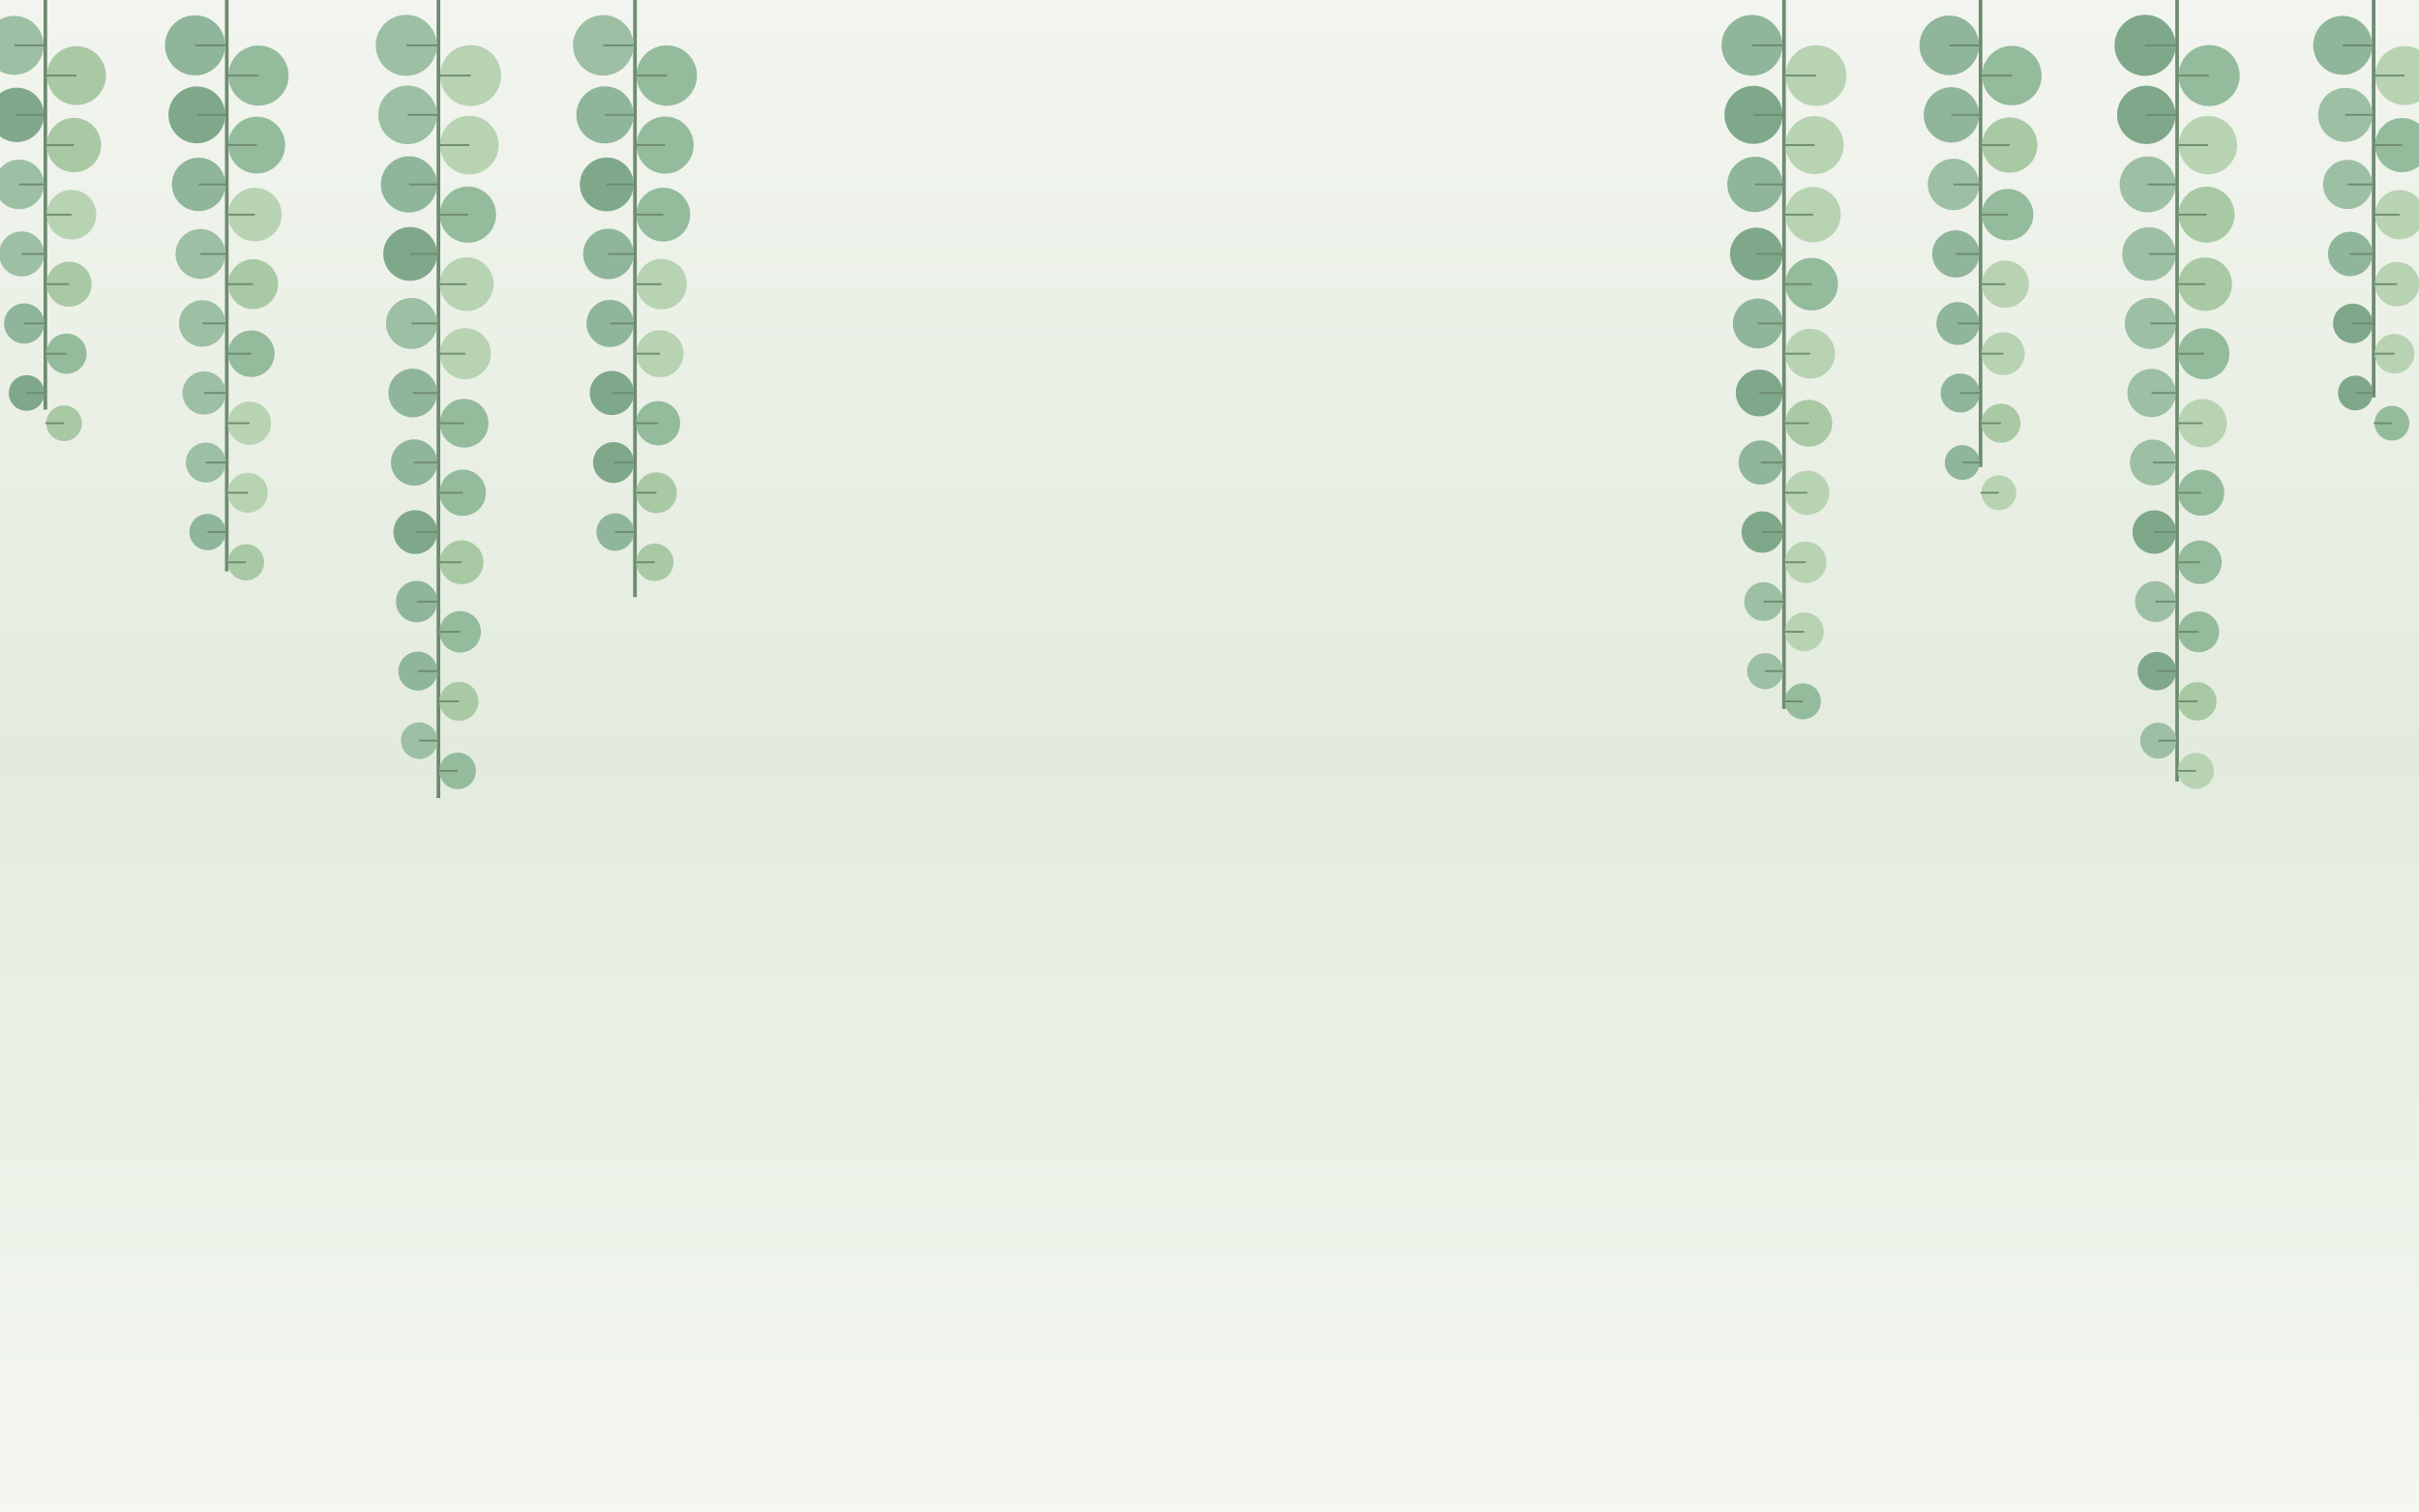
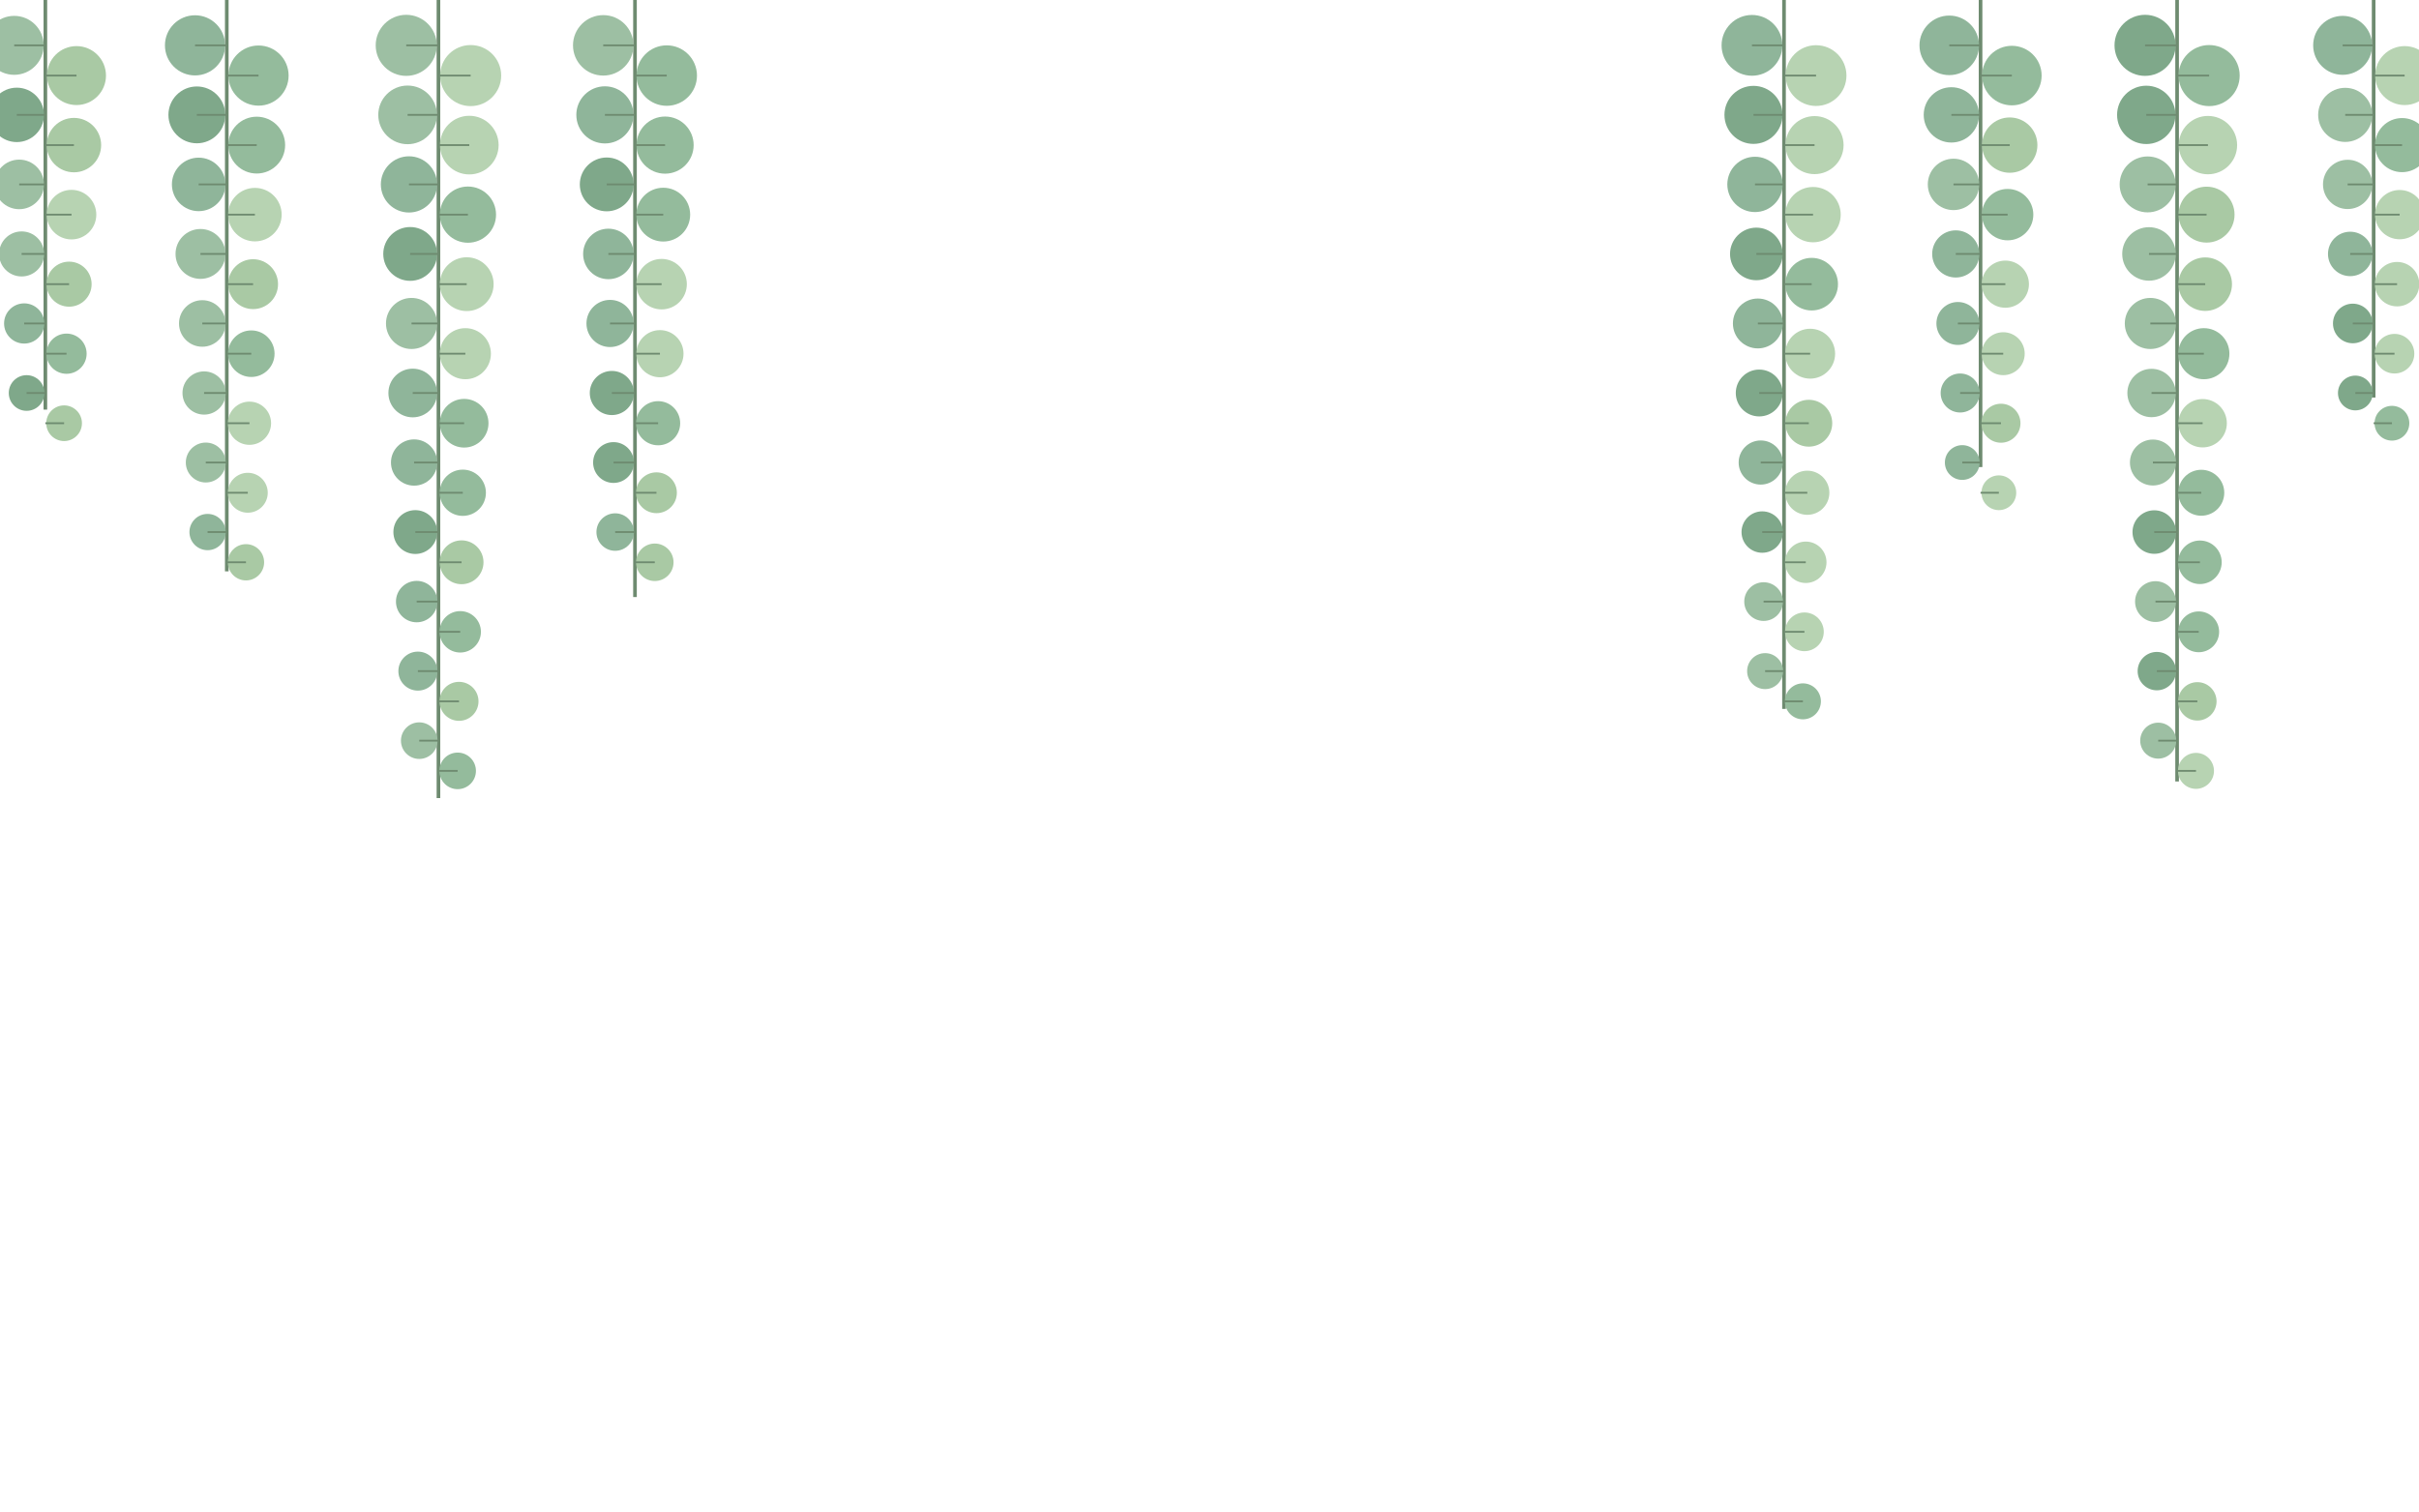
<svg xmlns="http://www.w3.org/2000/svg" viewBox="0 0 1600 1000" preserveAspectRatio="xMidYMid slice">
  <defs>
    <linearGradient id="bg" x1="0" y1="0" x2="0" y2="1">
      <stop offset="0" stop-color="#F2F5EF" />
      <stop offset="0.5" stop-color="#E3EBDE" />
      <stop offset="1" stop-color="#F4F7F1" />
    </linearGradient>
    <linearGradient id="g1" x1="0" y1="0" x2="1" y2="1">
      <stop offset="0" stop-color="#4F7A5A" />
      <stop offset=".5" stop-color="#9DBFA3" />
      <stop offset="1" stop-color="#6E9A77" />
    </linearGradient>
    <radialGradient id="glow">
      <stop offset="0" stop-color="#FFFFFF" stop-opacity=".55" />
      <stop offset="1" stop-color="#FFFFFF" stop-opacity="0" />
    </radialGradient>
    <radialGradient id="glow2">
      <stop offset="0" stop-color="#C9DCC4" stop-opacity=".45" />
      <stop offset="1" stop-color="#C9DCC4" stop-opacity="0" />
    </radialGradient>
    <radialGradient id="spark">
      <stop offset="0" stop-color="#FFFFFF" stop-opacity=".95" />
      <stop offset=".35" stop-color="#9DBFA3" stop-opacity=".6" />
      <stop offset="1" stop-color="#9DBFA3" stop-opacity="0" />
    </radialGradient>
    <radialGradient id="vig" cx=".5" cy=".5" r=".75">
      <stop offset=".55" stop-color="#000" stop-opacity="0" />
      <stop offset="1" stop-color="#000" stop-opacity="0.08" />
    </radialGradient>
    <linearGradient id="sheen" x1="0" y1="0" x2="1" y2="0">
      <stop offset="0" stop-color="#FFFFFF" stop-opacity="0" />
      <stop offset=".5" stop-color="#FFFFFF" stop-opacity=".9" />
      <stop offset="1" stop-color="#FFFFFF" stop-opacity="0" />
    </linearGradient>
  </defs>
  <style>.fb{transform-box:fill-box;transform-origin:center}
.ob{transform-box:fill-box;transform-origin:center bottom}
.ot{transform-box:fill-box;transform-origin:center top}
.spin{animation:spin 300s linear infinite}
.spinr{animation:spinr 300s linear infinite}
.glint{animation:glint 12s ease-in-out infinite}
.pulse{animation:pulse 6s ease-in-out infinite}
.tw{opacity:0;animation:tw 5s ease-in-out infinite}
.rise{opacity:0;animation:rise 20s linear infinite}
.riseFar{opacity:0;animation:riseFar 24s linear infinite}
.balloon{animation:balloon 26s linear infinite}
.fall{animation:fall 18s linear infinite}
.spinp{animation:spin 6s linear infinite}
.sway{animation:sway 7s ease-in-out infinite}
.bob{animation:bob 4s ease-in-out infinite}
.floatA{animation:floatA 28s ease-in-out infinite}
.floatB{animation:floatB 34s ease-in-out infinite}
.drift{animation:drift 90s linear infinite}
.sand{opacity:0;animation:sand 14s linear infinite}
.wave{animation:wave 14s linear infinite}
.grow{animation:grow 5s ease-in-out infinite}
.flick{animation:flick 7s steps(1) infinite}
.ripple{opacity:0;animation:ripple 4s ease-out infinite}
.comet{fill:none;stroke-linecap:round;stroke-dasharray:24 1976;animation:comet 6s linear infinite}
.shoot{fill:none;stroke-linecap:round;stroke-dasharray:90 3000;animation:shoot 9s ease-in infinite}
.aurA{animation:aurA 16s ease-in-out infinite}
.aurB{animation:aurB 21s ease-in-out infinite}
.sweep{animation:sweep 22s ease-in-out infinite}
.firefly{opacity:0;animation:firefly 9s ease-in-out infinite}
@keyframes spin{to{transform:rotate(360deg)}}
@keyframes spinr{to{transform:rotate(-360deg)}}
@keyframes glint{0%,100%{opacity:.7}50%{opacity:1}}
@keyframes pulse{0%,100%{opacity:.55}50%{opacity:1}}
@keyframes tw{0%,100%{opacity:0;transform:scale(.6)}50%{opacity:1;transform:scale(1)}}
@keyframes rise{0%{transform:translateY(0);opacity:0}15%{opacity:.85}85%{opacity:.5}100%{transform:translateY(-620px);opacity:0}}
@keyframes riseFar{0%{transform:translateY(0);opacity:0}10%{opacity:.8}90%{opacity:.6}100%{transform:translateY(-1150px);opacity:0}}
@keyframes balloon{0%{transform:translate(0,0)}25%{transform:translate(18px,-300px)}50%{transform:translate(-12px,-600px)}75%{transform:translate(14px,-900px)}100%{transform:translate(0,-1250px)}}
@keyframes fall{0%{transform:translate(0,0)}25%{transform:translate(45px,280px)}50%{transform:translate(-25px,560px)}75%{transform:translate(40px,840px)}100%{transform:translate(10px,1120px)}}
@keyframes sway{0%,100%{transform:rotate(-2.5deg)}50%{transform:rotate(2.5deg)}}
@keyframes bob{0%,100%{transform:translateY(0)}50%{transform:translateY(-10px)}}
@keyframes floatA{0%,100%{transform:translate(0,0)}50%{transform:translate(220px,120px)}}
@keyframes floatB{0%,100%{transform:translate(0,0)}50%{transform:translate(-240px,-110px)}}
@keyframes drift{from{transform:translateX(0)}to{transform:translateX(2300px)}}
@keyframes sand{0%{transform:translate(0,0);opacity:0}15%{opacity:.7}85%{opacity:.4}100%{transform:translate(-420px,-40px);opacity:0}}
@keyframes wave{from{transform:translateX(0)}to{transform:translateX(-800px)}}
@keyframes grow{0%,100%{transform:scaleY(.45)}50%{transform:scaleY(1)}}
@keyframes flick{0%,100%{opacity:.95}40%{opacity:.25}55%{opacity:.95}80%{opacity:.4}}
@keyframes ripple{0%{opacity:.8;transform:scale(.3)}100%{opacity:0;transform:scale(2.4)}}
@keyframes comet{from{stroke-dashoffset:2000}to{stroke-dashoffset:0}}
@keyframes shoot{0%{stroke-dashoffset:90}12%{stroke-dashoffset:-330}100%{stroke-dashoffset:-330}}
@keyframes aurA{0%,100%{transform:translateX(0) scaleY(1);opacity:.7}50%{transform:translateX(120px) scaleY(1.15);opacity:1}}
@keyframes aurB{0%,100%{transform:translateX(0) scaleY(1.1);opacity:.85}50%{transform:translateX(-140px) scaleY(.9);opacity:.55}}
@keyframes sweep{0%{transform:translateX(-1900px)}60%,100%{transform:translateX(1900px)}}
@keyframes firefly{0%,100%{opacity:0;transform:translate(0,0)}30%{opacity:1}50%{opacity:.6;transform:translate(30px,-40px)}70%{opacity:1}}.beam{animation:beam 7s ease-in-out infinite}
.tilt{animation:tilt 9s ease-in-out infinite}
.flash{opacity:0;animation:flash 6s ease-in-out infinite}
.billow{animation:billow 9s ease-in-out infinite}
.draw{fill:none;stroke-dasharray:2000 2000;animation:draw 12s ease-in-out infinite}
.donut{fill:none;stroke-dasharray:999 999;animation:donut 10s ease-in-out infinite}
.meridian{animation:meridian 12s linear infinite}
.rain{animation:rain 9s linear infinite}
.plane{animation:plane 26s linear infinite}
.trail{animation:trail 1.6s linear infinite}
.search{animation:search 10s ease-in-out infinite}
.flap{animation:flap .9s ease-in-out infinite}
.wing{animation:wing .5s ease-in-out infinite}
.fly{animation:fly 30s linear infinite}
.flutter{animation:flutter 24s ease-in-out infinite}
.swim{animation:swim 34s linear infinite}
.tail{animation:tail 1.2s ease-in-out infinite}
.orbit{animation:spin 40s linear infinite}
.swing{animation:swing 5s ease-in-out infinite}
.gust{fill:none;stroke-dasharray:160 1840;animation:gust 7s linear infinite}
.shimmer{opacity:.2;animation:shimmer 3s ease-in-out infinite}
.walk{animation:walk 120s linear infinite}
@keyframes beam{0%,100%{opacity:.25;transform:scaleY(.82)}50%{opacity:.7;transform:scaleY(1)}}
@keyframes tilt{0%,100%{transform:rotate(-6deg) translateY(0)}50%{transform:rotate(6deg) translateY(-14px)}}
@keyframes flash{0%,70%,100%{opacity:0;transform:scale(.4)}80%{opacity:1;transform:scale(1.2)}}
@keyframes billow{0%,100%{transform:skewX(0deg) scaleX(1)}50%{transform:skewX(1.4deg) scaleX(1.03)}}
@keyframes draw{0%{stroke-dashoffset:2000;opacity:1}45%,80%{stroke-dashoffset:0;opacity:1}100%{stroke-dashoffset:0;opacity:0}}
@keyframes donut{0%,100%{stroke-dashoffset:999}50%{stroke-dashoffset:260}}
@keyframes meridian{0%{transform:scaleX(1)}25%{transform:scaleX(0)}50%{transform:scaleX(-1)}75%{transform:scaleX(0)}100%{transform:scaleX(1)}}
@keyframes rain{from{transform:translateY(0)}to{transform:translateY(1300px)}}
@keyframes plane{0%{transform:translate(0,0)}100%{transform:translate(2300px,-620px)}}
@keyframes trail{to{stroke-dashoffset:-28}}
@keyframes search{0%,100%{transform:rotate(-24deg)}50%{transform:rotate(24deg)}}
@keyframes flap{0%,100%{transform:scaleY(1)}50%{transform:scaleY(-.6)}}
@keyframes wing{0%,100%{transform:scaleX(1)}50%{transform:scaleX(.25)}}
@keyframes fly{0%{transform:translate(0,0)}100%{transform:translate(2200px,-160px)}}
@keyframes flutter{0%{transform:translate(0,0)}25%{transform:translate(380px,-120px)}50%{transform:translate(760px,40px)}75%{transform:translate(1140px,-90px)}100%{transform:translate(1900px,10px)}}
@keyframes swim{0%{transform:translate(0,0)}50%{transform:translate(1100px,-40px)}100%{transform:translate(2200px,0)}}
@keyframes tail{0%,100%{transform:rotate(-14deg)}50%{transform:rotate(14deg)}}
@keyframes swing{0%,100%{transform:rotate(-7deg)}50%{transform:rotate(7deg)}}
@keyframes gust{from{stroke-dashoffset:2000}to{stroke-dashoffset:0}}
@keyframes shimmer{0%,100%{opacity:.15}50%{opacity:.85}}
@keyframes walk{from{transform:translateX(0)}to{transform:translateX(-2100px)}}</style>
-   <rect width="1600" height="1000" fill="url(#bg)" />
  <g transform="translate(30 -10)">
    <g class="sway ot" style="animation-duration:7.5s;animation-delay:-4.9s">
      <path d="M0 0V281" stroke="#6E8B70" stroke-width="2.4" />
      <circle cx="-20.6" cy="40" r="19.5" fill="#9DBFA3" />
      <circle cx="20.6" cy="60" r="19.5" fill="#A9C9A4" />
      <path d="M0 40L-20.6 40M0 60L20.6 60" stroke="#6E8B70" stroke-width="1.2" />
      <circle cx="-18.9" cy="86" r="18" fill="#7FA88A" />
      <circle cx="18.9" cy="106" r="18" fill="#A9C9A4" />
      <path d="M0 86L-18.9 86M0 106L18.9 106" stroke="#6E8B70" stroke-width="1.2" />
      <circle cx="-17.3" cy="132" r="16.4" fill="#9DBFA3" />
      <circle cx="17.3" cy="152" r="16.4" fill="#B7D3B2" />
      <path d="M0 132L-17.3 132M0 152L17.3 152" stroke="#6E8B70" stroke-width="1.2" />
      <circle cx="-15.7" cy="178" r="14.9" fill="#9DBFA3" />
      <circle cx="15.7" cy="198" r="14.9" fill="#A9C9A4" />
      <path d="M0 178L-15.7 178M0 198L15.7 198" stroke="#6E8B70" stroke-width="1.2" />
      <circle cx="-14" cy="224" r="13.3" fill="#8FB59A" />
      <circle cx="14" cy="244" r="13.3" fill="#94BB9C" />
      <path d="M0 224L-14 224M0 244L14 244" stroke="#6E8B70" stroke-width="1.2" />
      <circle cx="-12.4" cy="270" r="11.8" fill="#7FA88A" />
      <circle cx="12.4" cy="290" r="11.8" fill="#A9C9A4" />
      <path d="M0 270L-12.4 270M0 290L12.4 290" stroke="#6E8B70" stroke-width="1.2" />
    </g>
  </g>
  <g transform="translate(150 -10)">
    <g class="sway ot" style="animation-duration:9.5s;animation-delay:-4.2s">
      <path d="M0 0V388" stroke="#6E8B70" stroke-width="2.4" />
      <circle cx="-21" cy="40" r="19.9" fill="#8FB59A" />
      <circle cx="21" cy="60" r="19.9" fill="#94BB9C" />
      <path d="M0 40L-21 40M0 60L21 60" stroke="#6E8B70" stroke-width="1.2" />
      <circle cx="-19.8" cy="86" r="18.8" fill="#7FA88A" />
      <circle cx="19.8" cy="106" r="18.8" fill="#94BB9C" />
      <path d="M0 86L-19.8 86M0 106L19.8 106" stroke="#6E8B70" stroke-width="1.2" />
      <circle cx="-18.6" cy="132" r="17.7" fill="#8FB59A" />
      <circle cx="18.6" cy="152" r="17.7" fill="#B7D3B2" />
      <path d="M0 132L-18.6 132M0 152L18.6 152" stroke="#6E8B70" stroke-width="1.2" />
      <circle cx="-17.4" cy="178" r="16.5" fill="#9DBFA3" />
      <circle cx="17.4" cy="198" r="16.5" fill="#A9C9A4" />
      <path d="M0 178L-17.4 178M0 198L17.4 198" stroke="#6E8B70" stroke-width="1.2" />
      <circle cx="-16.2" cy="224" r="15.4" fill="#9DBFA3" />
      <circle cx="16.2" cy="244" r="15.4" fill="#94BB9C" />
      <path d="M0 224L-16.2 224M0 244L16.2 244" stroke="#6E8B70" stroke-width="1.2" />
      <circle cx="-15" cy="270" r="14.3" fill="#9DBFA3" />
      <circle cx="15" cy="290" r="14.3" fill="#B7D3B2" />
      <path d="M0 270L-15 270M0 290L15 290" stroke="#6E8B70" stroke-width="1.2" />
      <circle cx="-13.9" cy="316" r="13.2" fill="#9DBFA3" />
      <circle cx="13.9" cy="336" r="13.2" fill="#B7D3B2" />
      <path d="M0 316L-13.9 316M0 336L13.9 336" stroke="#6E8B70" stroke-width="1.2" />
      <circle cx="-12.7" cy="362" r="12" fill="#8FB59A" />
      <circle cx="12.7" cy="382" r="12" fill="#A9C9A4" />
      <path d="M0 362L-12.7 362M0 382L12.7 382" stroke="#6E8B70" stroke-width="1.2" />
    </g>
  </g>
  <g transform="translate(290 -10)">
    <g class="sway ot" style="animation-duration:6.9s;animation-delay:-1.4s">
      <path d="M0 0V538" stroke="#6E8B70" stroke-width="2.4" />
      <circle cx="-21.3" cy="40" r="20.2" fill="#9DBFA3" />
      <circle cx="21.3" cy="60" r="20.2" fill="#B7D3B2" />
      <path d="M0 40L-21.3 40M0 60L21.3 60" stroke="#6E8B70" stroke-width="1.2" />
      <circle cx="-20.4" cy="86" r="19.4" fill="#9DBFA3" />
      <circle cx="20.4" cy="106" r="19.4" fill="#B7D3B2" />
      <path d="M0 86L-20.4 86M0 106L20.4 106" stroke="#6E8B70" stroke-width="1.2" />
      <circle cx="-19.5" cy="132" r="18.6" fill="#8FB59A" />
      <circle cx="19.5" cy="152" r="18.6" fill="#94BB9C" />
      <path d="M0 132L-19.5 132M0 152L19.5 152" stroke="#6E8B70" stroke-width="1.2" />
      <circle cx="-18.7" cy="178" r="17.8" fill="#7FA88A" />
      <circle cx="18.7" cy="198" r="17.8" fill="#B7D3B2" />
      <path d="M0 178L-18.7 178M0 198L18.7 198" stroke="#6E8B70" stroke-width="1.2" />
      <circle cx="-17.8" cy="224" r="16.9" fill="#9DBFA3" />
      <circle cx="17.8" cy="244" r="16.9" fill="#B7D3B2" />
      <path d="M0 224L-17.8 224M0 244L17.8 244" stroke="#6E8B70" stroke-width="1.2" />
      <circle cx="-17" cy="270" r="16.1" fill="#8FB59A" />
      <circle cx="17" cy="290" r="16.1" fill="#94BB9C" />
      <path d="M0 270L-17 270M0 290L17 290" stroke="#6E8B70" stroke-width="1.2" />
      <circle cx="-16.1" cy="316" r="15.3" fill="#8FB59A" />
      <circle cx="16.1" cy="336" r="15.3" fill="#94BB9C" />
      <path d="M0 316L-16.1 316M0 336L16.1 336" stroke="#6E8B70" stroke-width="1.2" />
      <circle cx="-15.3" cy="362" r="14.5" fill="#7FA88A" />
      <circle cx="15.3" cy="382" r="14.5" fill="#A9C9A4" />
      <path d="M0 362L-15.3 362M0 382L15.3 382" stroke="#6E8B70" stroke-width="1.2" />
      <circle cx="-14.4" cy="408" r="13.7" fill="#8FB59A" />
      <circle cx="14.4" cy="428" r="13.7" fill="#94BB9C" />
      <path d="M0 408L-14.4 408M0 428L14.4 428" stroke="#6E8B70" stroke-width="1.2" />
      <circle cx="-13.6" cy="454" r="12.9" fill="#8FB59A" />
      <circle cx="13.6" cy="474" r="12.9" fill="#A9C9A4" />
      <path d="M0 454L-13.6 454M0 474L13.6 474" stroke="#6E8B70" stroke-width="1.2" />
      <circle cx="-12.7" cy="500" r="12.1" fill="#9DBFA3" />
      <circle cx="12.7" cy="520" r="12.1" fill="#94BB9C" />
      <path d="M0 500L-12.7 500M0 520L12.7 520" stroke="#6E8B70" stroke-width="1.2" />
    </g>
  </g>
  <g transform="translate(420 -10)">
    <g class="sway ot" style="animation-duration:9.6s;animation-delay:-0.5s">
      <path d="M0 0V405" stroke="#6E8B70" stroke-width="2.4" />
      <circle cx="-21" cy="40" r="20" fill="#9DBFA3" />
      <circle cx="21" cy="60" r="20" fill="#94BB9C" />
      <path d="M0 40L-21 40M0 60L21 60" stroke="#6E8B70" stroke-width="1.2" />
      <circle cx="-19.9" cy="86" r="18.9" fill="#8FB59A" />
      <circle cx="19.9" cy="106" r="18.9" fill="#94BB9C" />
      <path d="M0 86L-19.9 86M0 106L19.9 106" stroke="#6E8B70" stroke-width="1.2" />
      <circle cx="-18.7" cy="132" r="17.8" fill="#7FA88A" />
      <circle cx="18.7" cy="152" r="17.8" fill="#94BB9C" />
      <path d="M0 132L-18.7 132M0 152L18.7 152" stroke="#6E8B70" stroke-width="1.2" />
      <circle cx="-17.6" cy="178" r="16.7" fill="#8FB59A" />
      <circle cx="17.6" cy="198" r="16.7" fill="#B7D3B2" />
      <path d="M0 178L-17.6 178M0 198L17.6 198" stroke="#6E8B70" stroke-width="1.2" />
      <circle cx="-16.5" cy="224" r="15.6" fill="#8FB59A" />
      <circle cx="16.5" cy="244" r="15.6" fill="#B7D3B2" />
      <path d="M0 224L-16.5 224M0 244L16.5 244" stroke="#6E8B70" stroke-width="1.2" />
      <circle cx="-15.3" cy="270" r="14.6" fill="#7FA88A" />
      <circle cx="15.3" cy="290" r="14.6" fill="#94BB9C" />
      <path d="M0 270L-15.3 270M0 290L15.3 290" stroke="#6E8B70" stroke-width="1.2" />
      <circle cx="-14.2" cy="316" r="13.5" fill="#7FA88A" />
      <circle cx="14.2" cy="336" r="13.5" fill="#A9C9A4" />
      <path d="M0 316L-14.2 316M0 336L14.2 336" stroke="#6E8B70" stroke-width="1.2" />
      <circle cx="-13.1" cy="362" r="12.4" fill="#8FB59A" />
      <circle cx="13.1" cy="382" r="12.4" fill="#A9C9A4" />
      <path d="M0 362L-13.1 362M0 382L13.1 382" stroke="#6E8B70" stroke-width="1.2" />
    </g>
  </g>
  <g transform="translate(1180 -10)">
    <g class="sway ot" style="animation-duration:7.6s;animation-delay:-3.7s">
      <path d="M0 0V479" stroke="#6E8B70" stroke-width="2.4" />
      <circle cx="-21.2" cy="40" r="20.1" fill="#8FB59A" />
      <circle cx="21.2" cy="60" r="20.1" fill="#B7D3B2" />
      <path d="M0 40L-21.2 40M0 60L21.2 60" stroke="#6E8B70" stroke-width="1.2" />
      <circle cx="-20.2" cy="86" r="19.2" fill="#7FA88A" />
      <circle cx="20.2" cy="106" r="19.2" fill="#B7D3B2" />
      <path d="M0 86L-20.2 86M0 106L20.2 106" stroke="#6E8B70" stroke-width="1.2" />
      <circle cx="-19.2" cy="132" r="18.3" fill="#8FB59A" />
      <circle cx="19.2" cy="152" r="18.3" fill="#B7D3B2" />
      <path d="M0 132L-19.2 132M0 152L19.2 152" stroke="#6E8B70" stroke-width="1.2" />
      <circle cx="-18.3" cy="178" r="17.4" fill="#7FA88A" />
      <circle cx="18.3" cy="198" r="17.4" fill="#94BB9C" />
      <path d="M0 178L-18.3 178M0 198L18.3 198" stroke="#6E8B70" stroke-width="1.2" />
      <circle cx="-17.3" cy="224" r="16.5" fill="#8FB59A" />
      <circle cx="17.3" cy="244" r="16.5" fill="#B7D3B2" />
      <path d="M0 224L-17.3 224M0 244L17.3 244" stroke="#6E8B70" stroke-width="1.2" />
      <circle cx="-16.4" cy="270" r="15.5" fill="#7FA88A" />
      <circle cx="16.4" cy="290" r="15.5" fill="#A9C9A4" />
      <path d="M0 270L-16.4 270M0 290L16.4 290" stroke="#6E8B70" stroke-width="1.2" />
      <circle cx="-15.4" cy="316" r="14.6" fill="#8FB59A" />
      <circle cx="15.4" cy="336" r="14.6" fill="#B7D3B2" />
      <path d="M0 316L-15.4 316M0 336L15.4 336" stroke="#6E8B70" stroke-width="1.2" />
      <circle cx="-14.4" cy="362" r="13.7" fill="#7FA88A" />
      <circle cx="14.4" cy="382" r="13.7" fill="#B7D3B2" />
      <path d="M0 362L-14.4 362M0 382L14.4 382" stroke="#6E8B70" stroke-width="1.2" />
      <circle cx="-13.5" cy="408" r="12.8" fill="#9DBFA3" />
      <circle cx="13.5" cy="428" r="12.8" fill="#B7D3B2" />
      <path d="M0 408L-13.5 408M0 428L13.5 428" stroke="#6E8B70" stroke-width="1.2" />
      <circle cx="-12.5" cy="454" r="11.9" fill="#9DBFA3" />
      <circle cx="12.5" cy="474" r="11.9" fill="#94BB9C" />
      <path d="M0 454L-12.5 454M0 474L12.5 474" stroke="#6E8B70" stroke-width="1.2" />
    </g>
  </g>
  <g transform="translate(1310 -10)">
    <g class="sway ot" style="animation-duration:6.9s;animation-delay:0s">
      <path d="M0 0V319" stroke="#6E8B70" stroke-width="2.4" />
      <circle cx="-20.7" cy="40" r="19.7" fill="#8FB59A" />
      <circle cx="20.7" cy="60" r="19.7" fill="#94BB9C" />
      <path d="M0 40L-20.7 40M0 60L20.7 60" stroke="#6E8B70" stroke-width="1.2" />
      <circle cx="-19.3" cy="86" r="18.3" fill="#8FB59A" />
      <circle cx="19.3" cy="106" r="18.3" fill="#A9C9A4" />
      <path d="M0 86L-19.3 86M0 106L19.3 106" stroke="#6E8B70" stroke-width="1.2" />
      <circle cx="-17.9" cy="132" r="17" fill="#9DBFA3" />
      <circle cx="17.9" cy="152" r="17" fill="#94BB9C" />
      <path d="M0 132L-17.9 132M0 152L17.9 152" stroke="#6E8B70" stroke-width="1.2" />
      <circle cx="-16.4" cy="178" r="15.6" fill="#8FB59A" />
      <circle cx="16.4" cy="198" r="15.6" fill="#B7D3B2" />
      <path d="M0 178L-16.4 178M0 198L16.4 198" stroke="#6E8B70" stroke-width="1.2" />
      <circle cx="-15" cy="224" r="14.2" fill="#8FB59A" />
      <circle cx="15" cy="244" r="14.2" fill="#B7D3B2" />
      <path d="M0 224L-15 224M0 244L15 244" stroke="#6E8B70" stroke-width="1.2" />
      <circle cx="-13.5" cy="270" r="12.9" fill="#8FB59A" />
      <circle cx="13.5" cy="290" r="12.9" fill="#A9C9A4" />
      <path d="M0 270L-13.5 270M0 290L13.5 290" stroke="#6E8B70" stroke-width="1.2" />
      <circle cx="-12.1" cy="316" r="11.5" fill="#8FB59A" />
      <circle cx="12.1" cy="336" r="11.5" fill="#B7D3B2" />
      <path d="M0 316L-12.1 316M0 336L12.1 336" stroke="#6E8B70" stroke-width="1.2" />
    </g>
  </g>
  <g transform="translate(1440 -10)">
    <g class="sway ot" style="animation-duration:6.7s;animation-delay:-2.3s">
      <path d="M0 0V527" stroke="#6E8B70" stroke-width="2.4" />
      <circle cx="-21.2" cy="40" r="20.2" fill="#7FA88A" />
      <circle cx="21.2" cy="60" r="20.2" fill="#94BB9C" />
      <path d="M0 40L-21.2 40M0 60L21.2 60" stroke="#6E8B70" stroke-width="1.2" />
      <circle cx="-20.4" cy="86" r="19.3" fill="#7FA88A" />
      <circle cx="20.4" cy="106" r="19.3" fill="#B7D3B2" />
      <path d="M0 86L-20.4 86M0 106L20.4 106" stroke="#6E8B70" stroke-width="1.2" />
      <circle cx="-19.5" cy="132" r="18.5" fill="#9DBFA3" />
      <circle cx="19.5" cy="152" r="18.5" fill="#A9C9A4" />
      <path d="M0 132L-19.5 132M0 152L19.5 152" stroke="#6E8B70" stroke-width="1.2" />
      <circle cx="-18.6" cy="178" r="17.7" fill="#9DBFA3" />
      <circle cx="18.6" cy="198" r="17.7" fill="#A9C9A4" />
      <path d="M0 178L-18.6 178M0 198L18.6 198" stroke="#6E8B70" stroke-width="1.2" />
      <circle cx="-17.7" cy="224" r="16.9" fill="#9DBFA3" />
      <circle cx="17.7" cy="244" r="16.9" fill="#94BB9C" />
      <path d="M0 224L-17.7 224M0 244L17.7 244" stroke="#6E8B70" stroke-width="1.2" />
      <circle cx="-16.9" cy="270" r="16" fill="#9DBFA3" />
      <circle cx="16.9" cy="290" r="16" fill="#B7D3B2" />
      <path d="M0 270L-16.9 270M0 290L16.9 290" stroke="#6E8B70" stroke-width="1.2" />
      <circle cx="-16" cy="316" r="15.2" fill="#9DBFA3" />
      <circle cx="16" cy="336" r="15.2" fill="#94BB9C" />
      <path d="M0 316L-16 316M0 336L16 336" stroke="#6E8B70" stroke-width="1.2" />
      <circle cx="-15.1" cy="362" r="14.4" fill="#7FA88A" />
      <circle cx="15.1" cy="382" r="14.4" fill="#94BB9C" />
      <path d="M0 362L-15.1 362M0 382L15.1 382" stroke="#6E8B70" stroke-width="1.2" />
      <circle cx="-14.3" cy="408" r="13.5" fill="#9DBFA3" />
      <circle cx="14.3" cy="428" r="13.5" fill="#94BB9C" />
      <path d="M0 408L-14.3 408M0 428L14.3 428" stroke="#6E8B70" stroke-width="1.2" />
      <circle cx="-13.4" cy="454" r="12.7" fill="#7FA88A" />
      <circle cx="13.4" cy="474" r="12.7" fill="#A9C9A4" />
      <path d="M0 454L-13.4 454M0 474L13.4 474" stroke="#6E8B70" stroke-width="1.2" />
      <circle cx="-12.5" cy="500" r="11.9" fill="#9DBFA3" />
      <circle cx="12.5" cy="520" r="11.9" fill="#B7D3B2" />
      <path d="M0 500L-12.5 500M0 520L12.5 520" stroke="#6E8B70" stroke-width="1.2" />
    </g>
  </g>
  <g transform="translate(1570 -10)">
    <g class="sway ot" style="animation-duration:9.7s;animation-delay:-4.8s">
      <path d="M0 0V273" stroke="#6E8B70" stroke-width="2.4" />
      <circle cx="-20.5" cy="40" r="19.5" fill="#8FB59A" />
      <circle cx="20.5" cy="60" r="19.5" fill="#B7D3B2" />
      <path d="M0 40L-20.5 40M0 60L20.5 60" stroke="#6E8B70" stroke-width="1.2" />
      <circle cx="-18.8" cy="86" r="17.9" fill="#9DBFA3" />
      <circle cx="18.8" cy="106" r="17.9" fill="#94BB9C" />
      <path d="M0 86L-18.8 86M0 106L18.8 106" stroke="#6E8B70" stroke-width="1.2" />
      <circle cx="-17.2" cy="132" r="16.3" fill="#9DBFA3" />
      <circle cx="17.2" cy="152" r="16.3" fill="#B7D3B2" />
      <path d="M0 132L-17.2 132M0 152L17.2 152" stroke="#6E8B70" stroke-width="1.2" />
      <circle cx="-15.5" cy="178" r="14.7" fill="#8FB59A" />
      <circle cx="15.5" cy="198" r="14.7" fill="#B7D3B2" />
      <path d="M0 178L-15.5 178M0 198L15.5 198" stroke="#6E8B70" stroke-width="1.2" />
      <circle cx="-13.8" cy="224" r="13.1" fill="#7FA88A" />
      <circle cx="13.8" cy="244" r="13.1" fill="#B7D3B2" />
      <path d="M0 224L-13.8 224M0 244L13.8 244" stroke="#6E8B70" stroke-width="1.2" />
      <circle cx="-12.1" cy="270" r="11.5" fill="#7FA88A" />
      <circle cx="12.1" cy="290" r="11.5" fill="#94BB9C" />
      <path d="M0 270L-12.1 270M0 290L12.1 290" stroke="#6E8B70" stroke-width="1.2" />
    </g>
  </g>
</svg>
